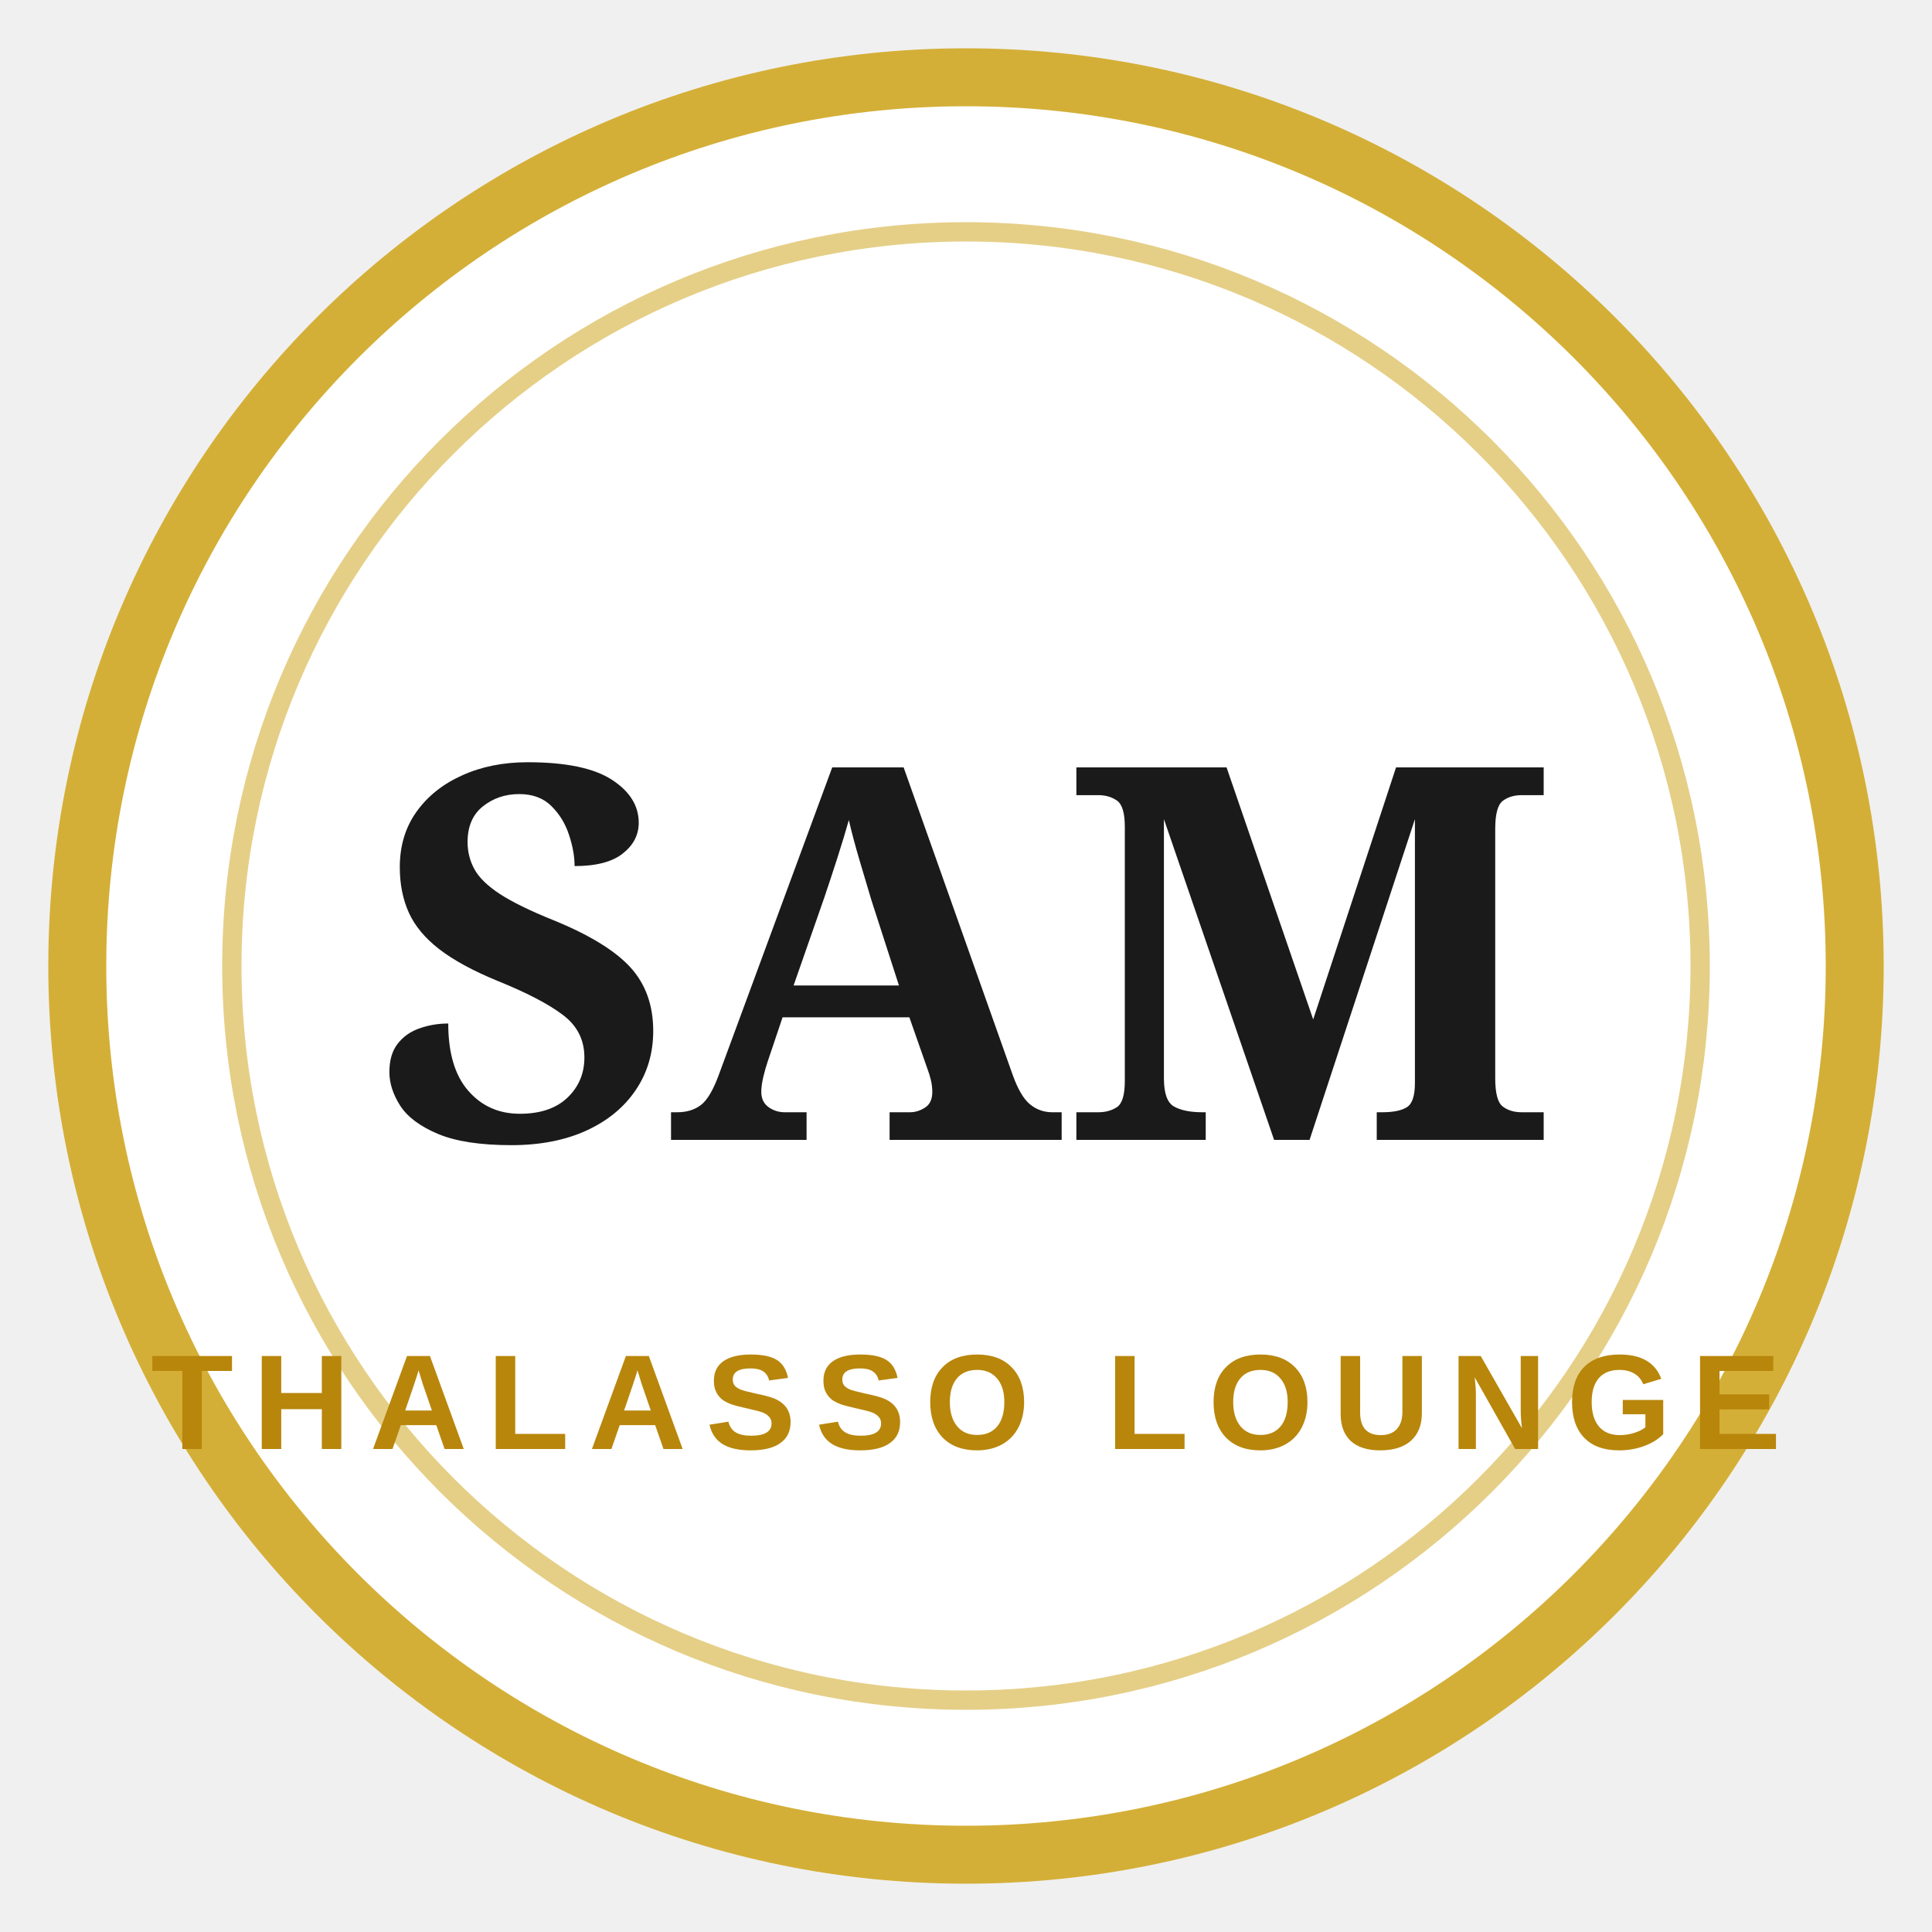
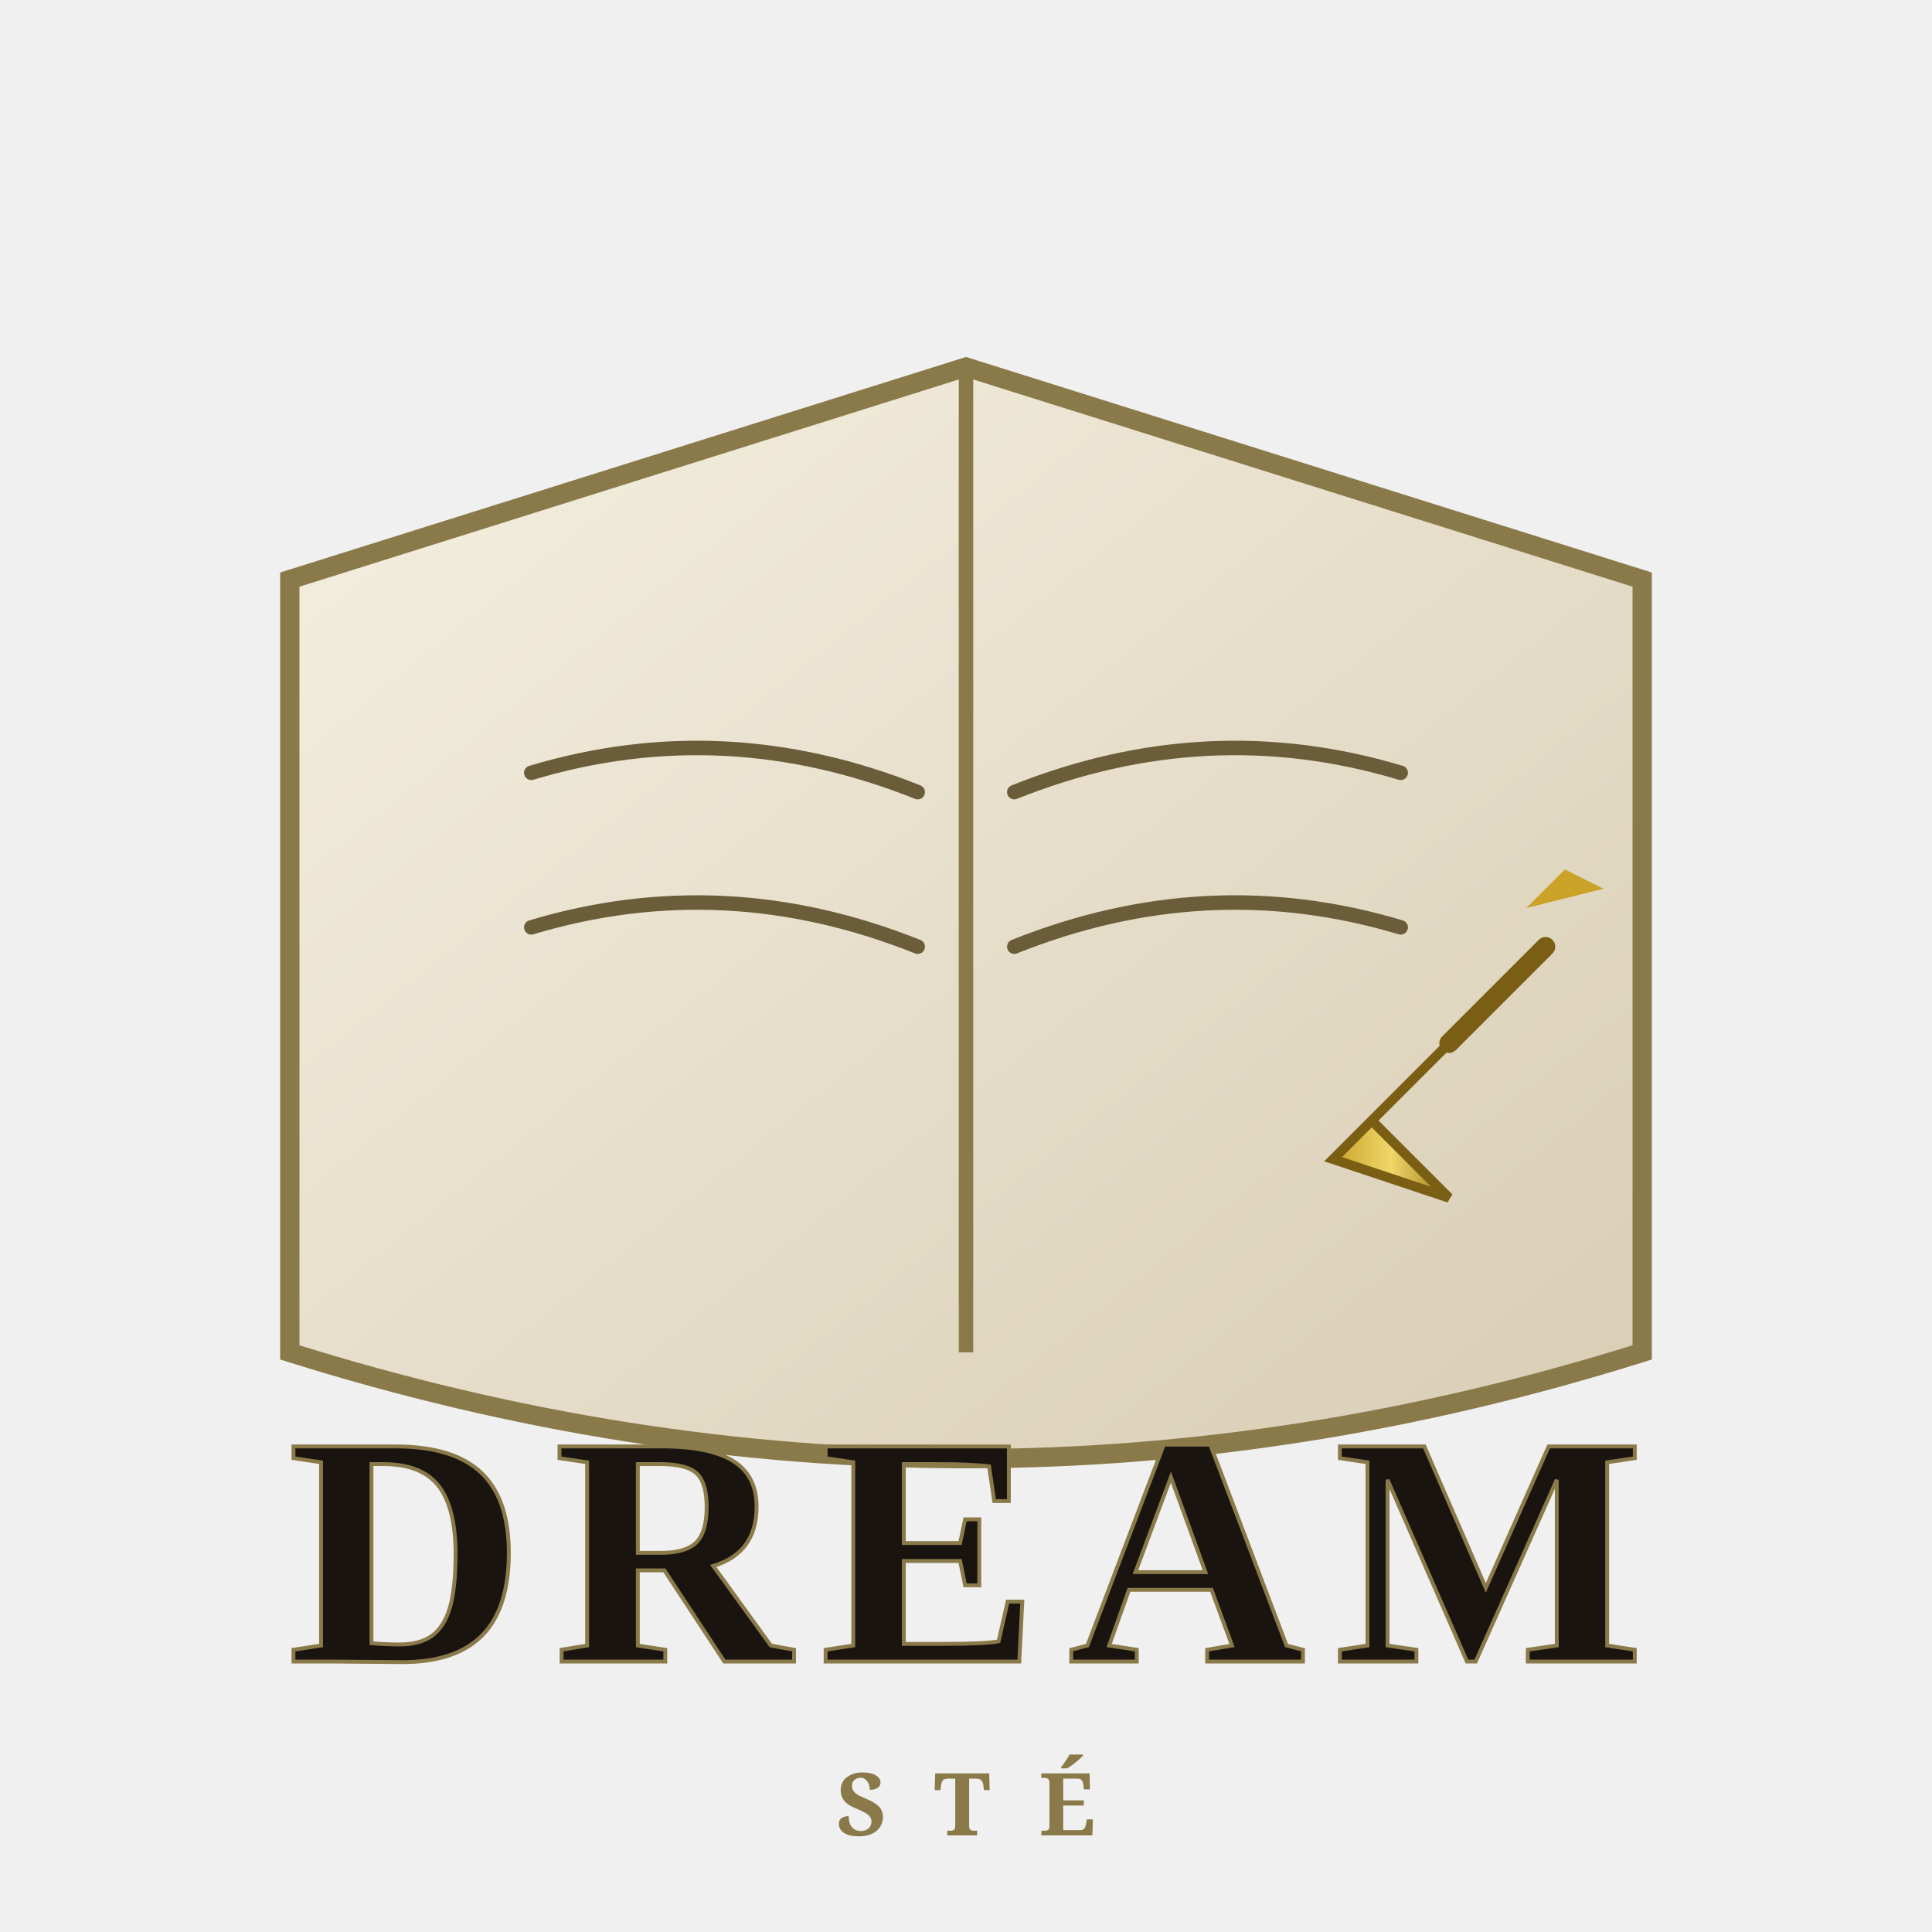
- <svg xmlns="http://www.w3.org/2000/svg" viewBox="0 0 200 200" width="200" height="200">
-   <circle cx="100" cy="100" r="92" fill="#ffffff" stroke="#D4AF37" stroke-width="6" />
-   <circle cx="100" cy="100" r="76" fill="none" stroke="#D4AF37" stroke-width="2" opacity="0.6" />
-   <text x="100" y="118" font-family="Georgia, serif" font-size="54" font-weight="bold" fill="#1a1a1a" text-anchor="middle">SAM</text>
-   <text x="100" y="150" font-family="Arial, sans-serif" font-size="14" font-weight="bold" fill="#B8860B" text-anchor="middle" letter-spacing="2">THALASSO LOUNGE</text>
+ <svg xmlns="http://www.w3.org/2000/svg" viewBox="0 0 200 200" width="200" height="200" role="img" aria-label="Dream Sté logo">
+   <defs>
+     <linearGradient id="book" x1="0" y1="0" x2="1" y2="1">
+       <stop offset="0" stop-color="#f5f0e1" />
+       <stop offset="1" stop-color="#d8cdb4" />
+     </linearGradient>
+     <linearGradient id="gold" x1="0" y1="0" x2="1" y2="0">
+       <stop offset="0" stop-color="#c9a227" />
+       <stop offset="0.5" stop-color="#f0d76a" />
+       <stop offset="1" stop-color="#9c7a16" />
+     </linearGradient>
+   </defs>
+   <path d="M30 60 L100 38 L170 60 L170 140 Q100 162 30 140 Z" fill="url(#book)" stroke="#8a7a4a" stroke-width="2" />
+   <path d="M100 38 L100 140" stroke="#8a7a4a" stroke-width="1.5" />
+   <path d="M55 80 Q75 74 95 82" fill="none" stroke="#6b5d3a" stroke-width="1.5" stroke-linecap="round" />
+   <path d="M55 96 Q75 90 95 98" fill="none" stroke="#6b5d3a" stroke-width="1.5" stroke-linecap="round" />
+   <path d="M105 82 Q125 74 145 80" fill="none" stroke="#6b5d3a" stroke-width="1.5" stroke-linecap="round" />
+   <path d="M105 98 Q125 90 145 96" fill="none" stroke="#6b5d3a" stroke-width="1.5" stroke-linecap="round" />
+   <path d="M138 120 L150 108 L142 116 L150 124 Z" fill="url(#gold)" stroke="#7a5e14" stroke-width="1" />
+   <path d="M150 108 L160 98" stroke="#7a5e14" stroke-width="2" stroke-linecap="round" />
+   <path d="M158 94 L162 90 L166 92 Z" fill="#c9a227" />
+   <text x="100" y="172" text-anchor="middle" font-family="Georgia, 'Times New Roman', serif" font-size="34" font-weight="900" letter-spacing="3" fill="#1a1410" stroke="#8a7a4a" stroke-width="0.4">DREAM</text>
+   <text x="100" y="190" text-anchor="middle" font-family="Georgia, serif" font-size="9" font-weight="600" letter-spacing="5" fill="#8a7a4a">STÉ</text>
</svg>
